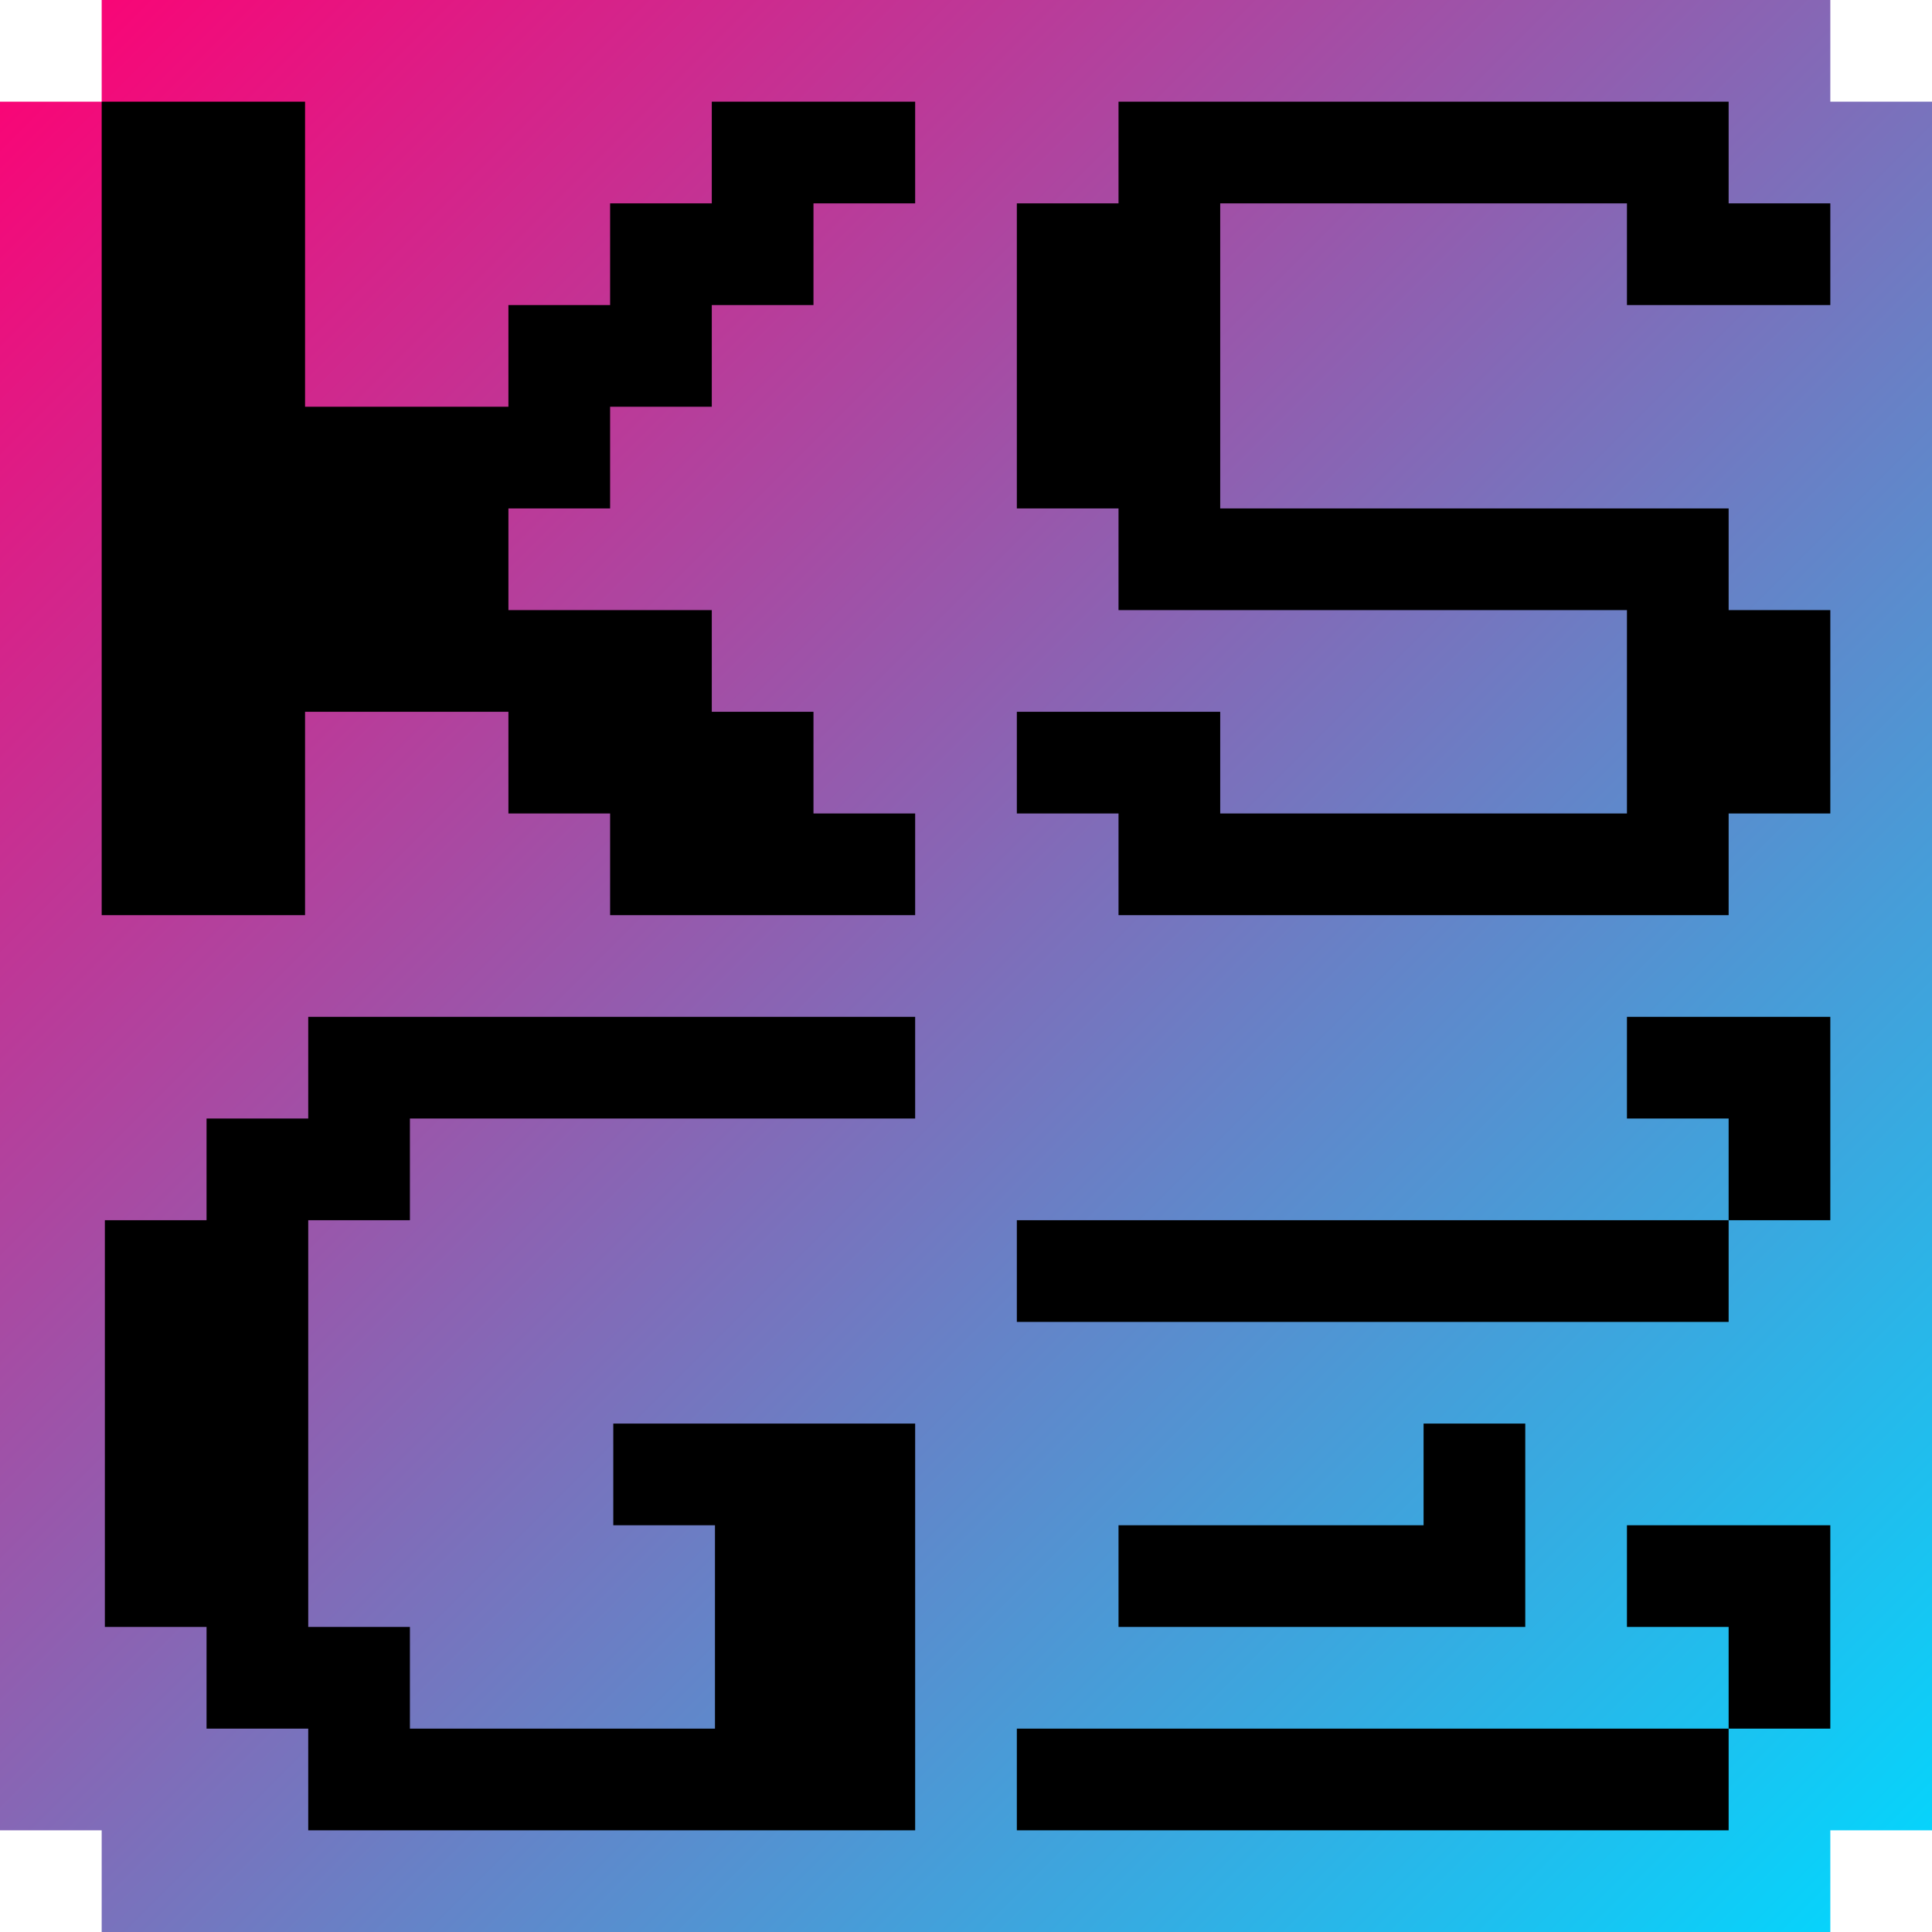
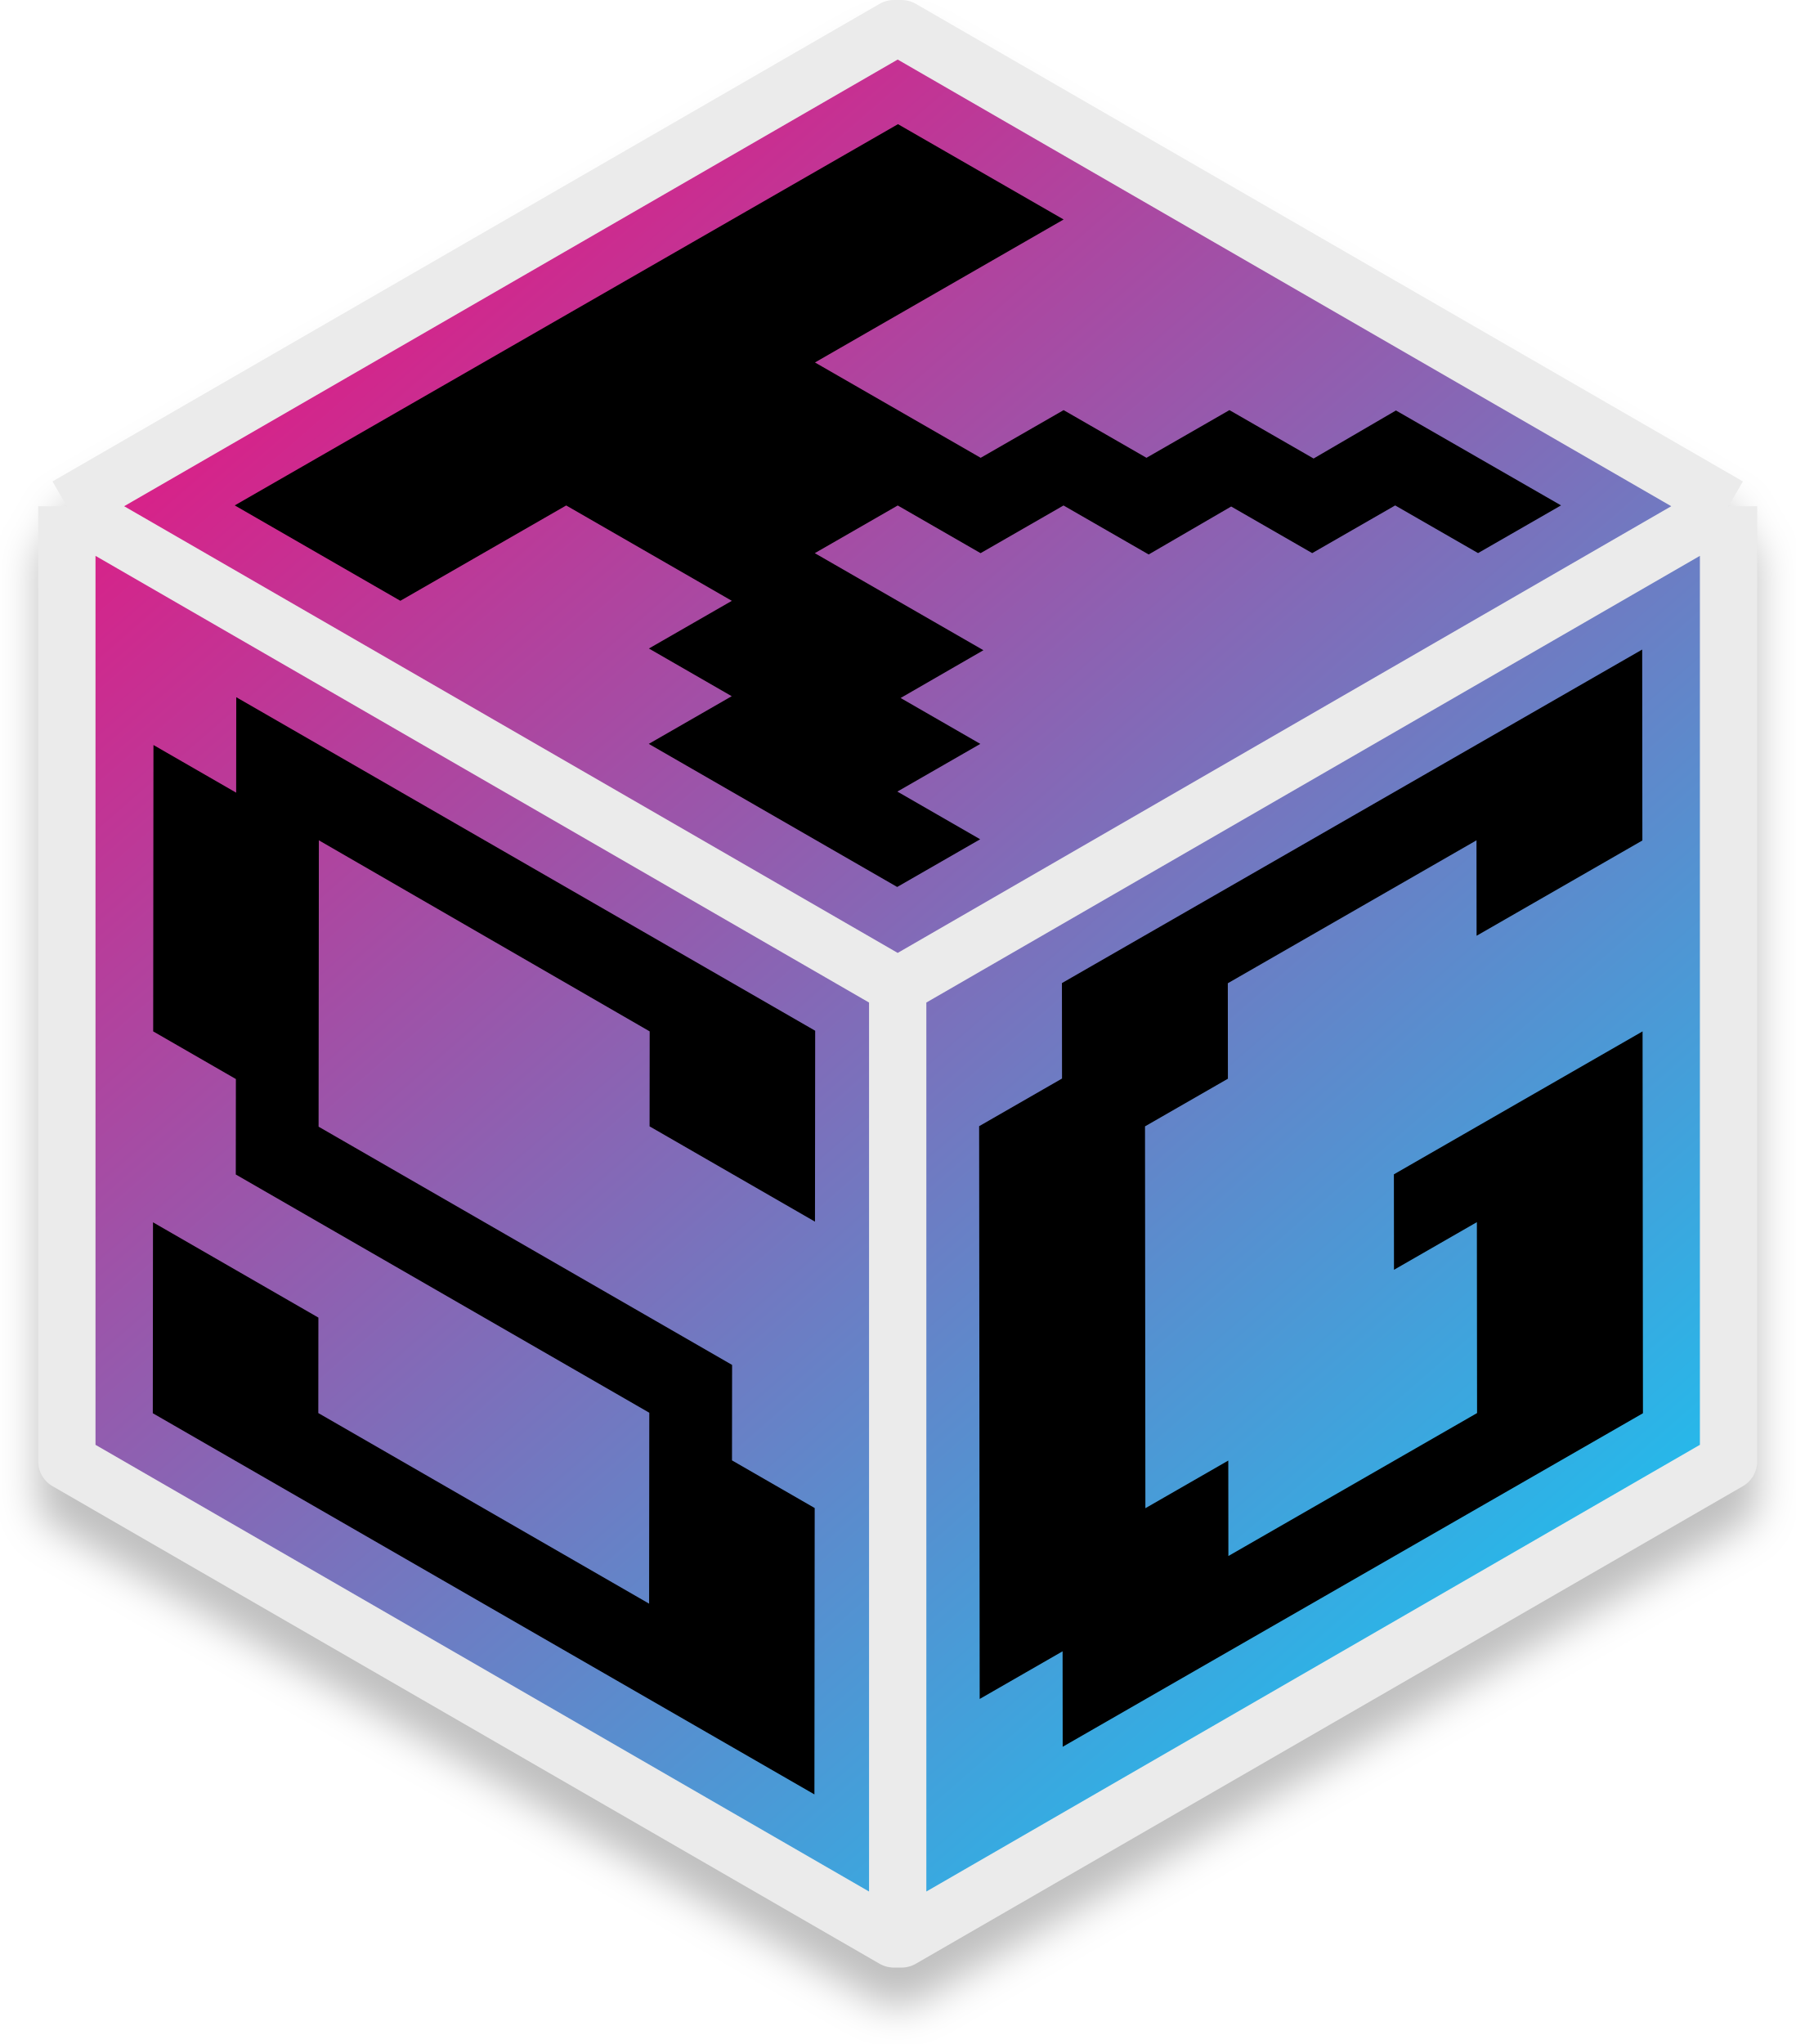
- <svg xmlns="http://www.w3.org/2000/svg" width="304" height="304" viewBox="0 0 304 304" fill="none">
-   <path d="M16 288H0V16H16V0H288V16H304V288H288V304H16V288Z" fill="url(#paint0_linear)" />
-   <path d="M48 16H16V144H48V112H80V128H96V144H144V128H128V112H112V96H80V80H96V64H112V48H128V32H144V16H112V32H96V48H80V64H48V16Z" fill="black" />
-   <path d="M176 32H160V80H176V96H256V128H192V112H160V128H176V144H272V128H288V96H272V80H192V32H256V48H288V32H272V16H176V32Z" fill="black" />
-   <path d="M48.5 160H144V176H64.5V192H48.5V256H64.5V272H112.5V240H96.5V224H144V288H48.5V272H32.5V256H16.5V192H32.5V176H48.5V160Z" fill="black" />
-   <path d="M160 288V272H272V256H256V240H288V272H272V288H160Z" fill="black" />
-   <path d="M160 208V192H272V176H256V160H288V192H272V208H160Z" fill="black" />
-   <path d="M240 256H176V240H224V224H240V256Z" fill="black" />
+ <svg xmlns="http://www.w3.org/2000/svg" width="188" height="214" viewBox="0 0 188 214" fill="none">
+   <g id="Iso-v2" filter="url(#filter0_d)">
+     <path id="background" d="M93.599 203L7 153V53L93.603 3L94.397 3.001L181 53V153L94.4 203H93.599Z" fill="url(#paint0_linear)" />
+     <path id="frame" d="M94 203H93.599L50.3 178L7 153V103L7 54L7 53M94 203H94.4L137.7 178L181 153V103V54V53M94 203V153V103M7 53L8 52.422L50.301 28L93.603 3L94.397 3.001L137.699 28.001L180 52.422L181 53M7 53L8 53.577L50.3 78L93.6 103L94 103M181 53L180 53.577L137.7 78L94.4 103L94 103" stroke="#EBEBEB" stroke-width="6" stroke-linejoin="round" />
+     <g id="text">
+       <path d="M24.739 72.995L85.359 107.915L85.339 127.903L68.019 117.926L68.029 107.983L33.389 87.978L33.36 117.96L76.659 142.903L76.649 152.898L85.309 157.886L85.28 187.869L16 147.961L16.02 127.972L33.34 137.949L33.33 147.943L67.97 167.898L67.989 147.909L24.69 122.966L24.7 112.972L16.04 107.983L16.069 78.001L24.729 82.989L24.739 72.995Z" fill="black" />
+       <path d="M111.197 102.926L171.957 68.006L171.977 87.995L154.617 97.972L154.607 87.978L128.567 102.943L128.577 112.938L119.897 117.926L119.936 157.904L128.617 152.915L128.627 162.909L154.667 147.943L154.647 127.955L145.967 132.943L145.957 122.949L171.997 107.983L172.037 147.961L111.276 182.881L111.266 172.886L102.586 177.875L102.527 117.909L111.207 112.92L111.197 102.926Z" fill="black" />
+       <path d="M24.58 52.913L41.922 62.901L59.288 52.92L76.633 62.905L67.948 67.897L76.62 72.89L67.934 77.882L93.947 92.863L102.636 87.869L93.964 82.876L102.652 77.883L94.305 73.078C97.081 71.48 99.987 69.803 102.976 68.076L85.319 57.914L94.004 52.922L102.678 57.914L111.364 52.922L120.28 58.051C123.176 56.369 126.067 54.689 128.919 53.03L137.404 57.91L146.092 52.917L154.77 57.907L163.459 52.913L154.78 47.924L146.174 42.976C143.425 44.581 140.534 46.266 137.55 48.005L128.737 42.938L120.05 47.93L111.374 42.939L102.689 47.931L85.337 37.949L111.374 22.979L94.029 13L24.58 52.913Z" fill="black" />
+     </g>
+   </g>
  <defs>
-     <linearGradient id="paint0_linear" x1="0" y1="0" x2="304" y2="304" gradientUnits="userSpaceOnUse">
-       <stop offset="0" stop-color="hsl(333, 100%, 50%)" id="color-top-left" />
-       <stop offset="1" stop-color="hsl(189, 100%, 50%)" id="color-top-right" />
+     <filter id="filter0_d" x="0" y="0" width="188" height="214" filterUnits="userSpaceOnUse" color-interpolation-filters="sRGB">
+       <feFlood flood-opacity="0" result="BackgroundImageFix" />
+       <feColorMatrix in="SourceAlpha" type="matrix" values="0 0 0 0 0 0 0 0 0 0 0 0 0 0 0 0 0 0 127 0" />
+       <feOffset dy="4" />
+       <feGaussianBlur stdDeviation="2" />
+       <feColorMatrix type="matrix" values="0 0 0 0 0 0 0 0 0 0 0 0 0 0 0 0 0 0 0.25 0" />
+       <feBlend mode="normal" in2="BackgroundImageFix" result="effect1_dropShadow" />
+       <feBlend mode="normal" in="SourceGraphic" in2="effect1_dropShadow" result="shape" />
+     </filter>
+     <linearGradient id="paint0_linear" x1="7" y1="3" x2="181" y2="203" gradientUnits="userSpaceOnUse">
+       <stop id="logo-color1" stop-color="#FF0073" />
+       <stop id="logo-colo2" offset="1" stop-color="#00D9FF" />
    </linearGradient>
  </defs>
</svg>
